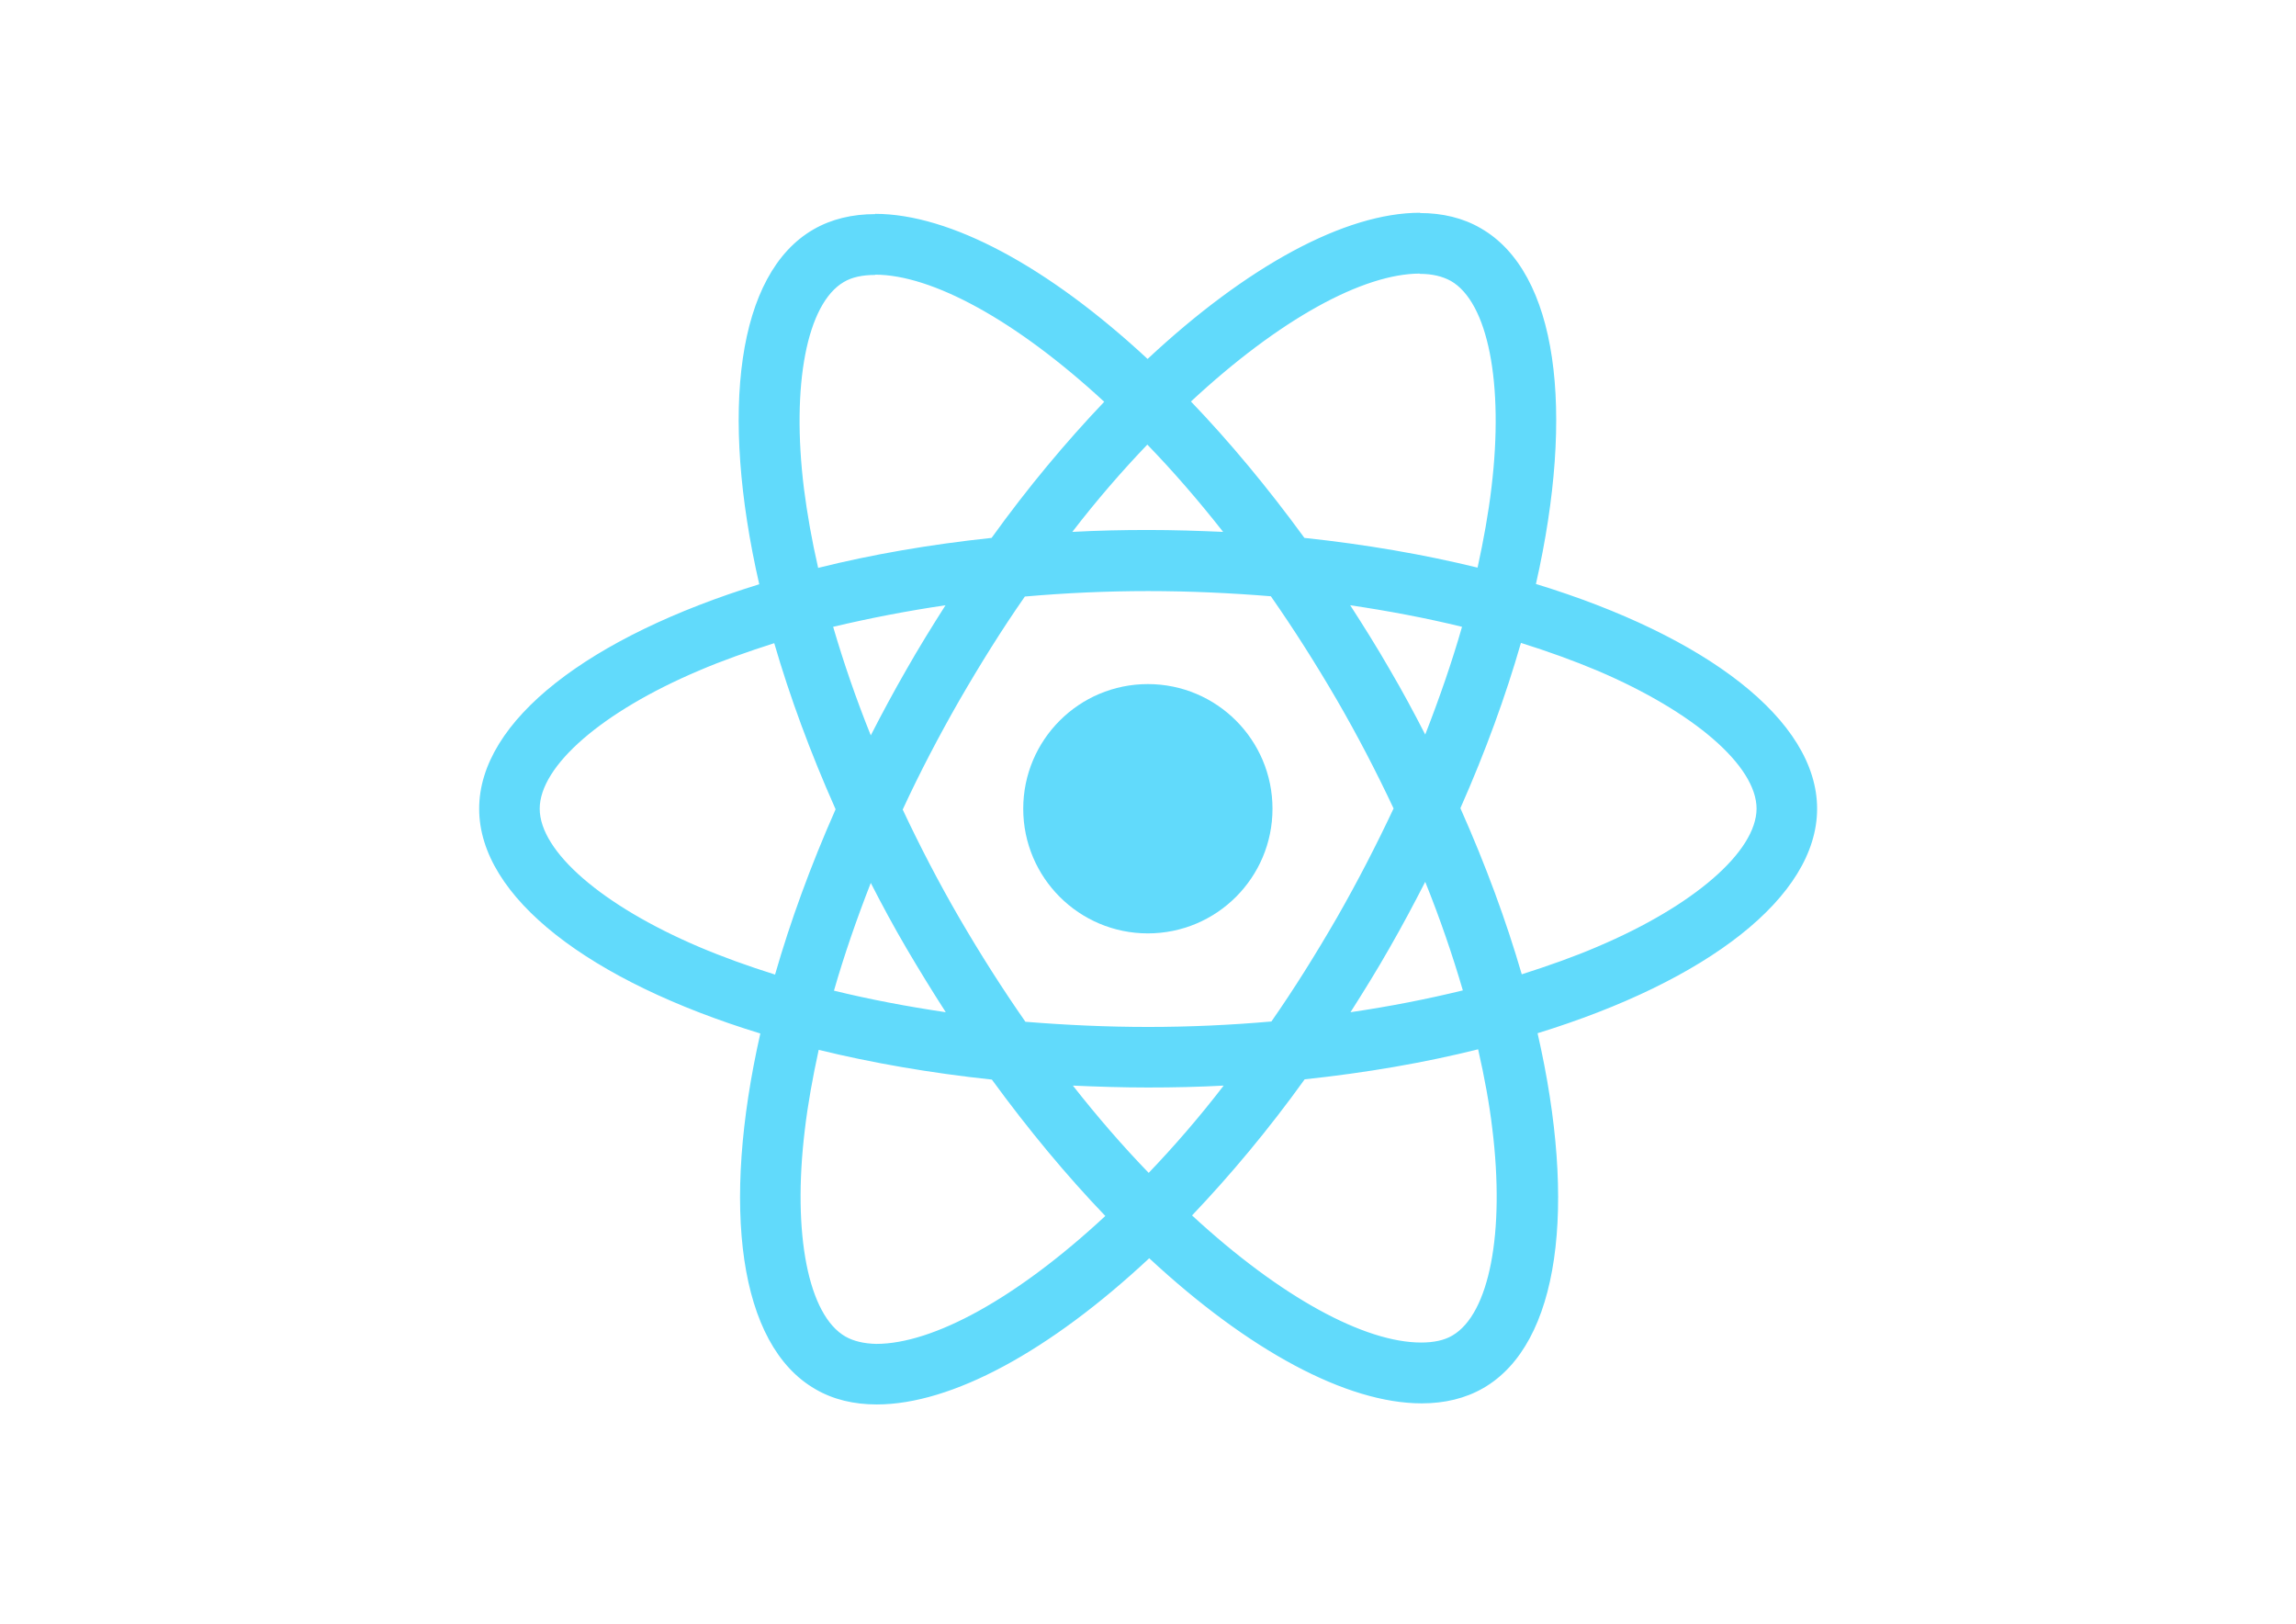
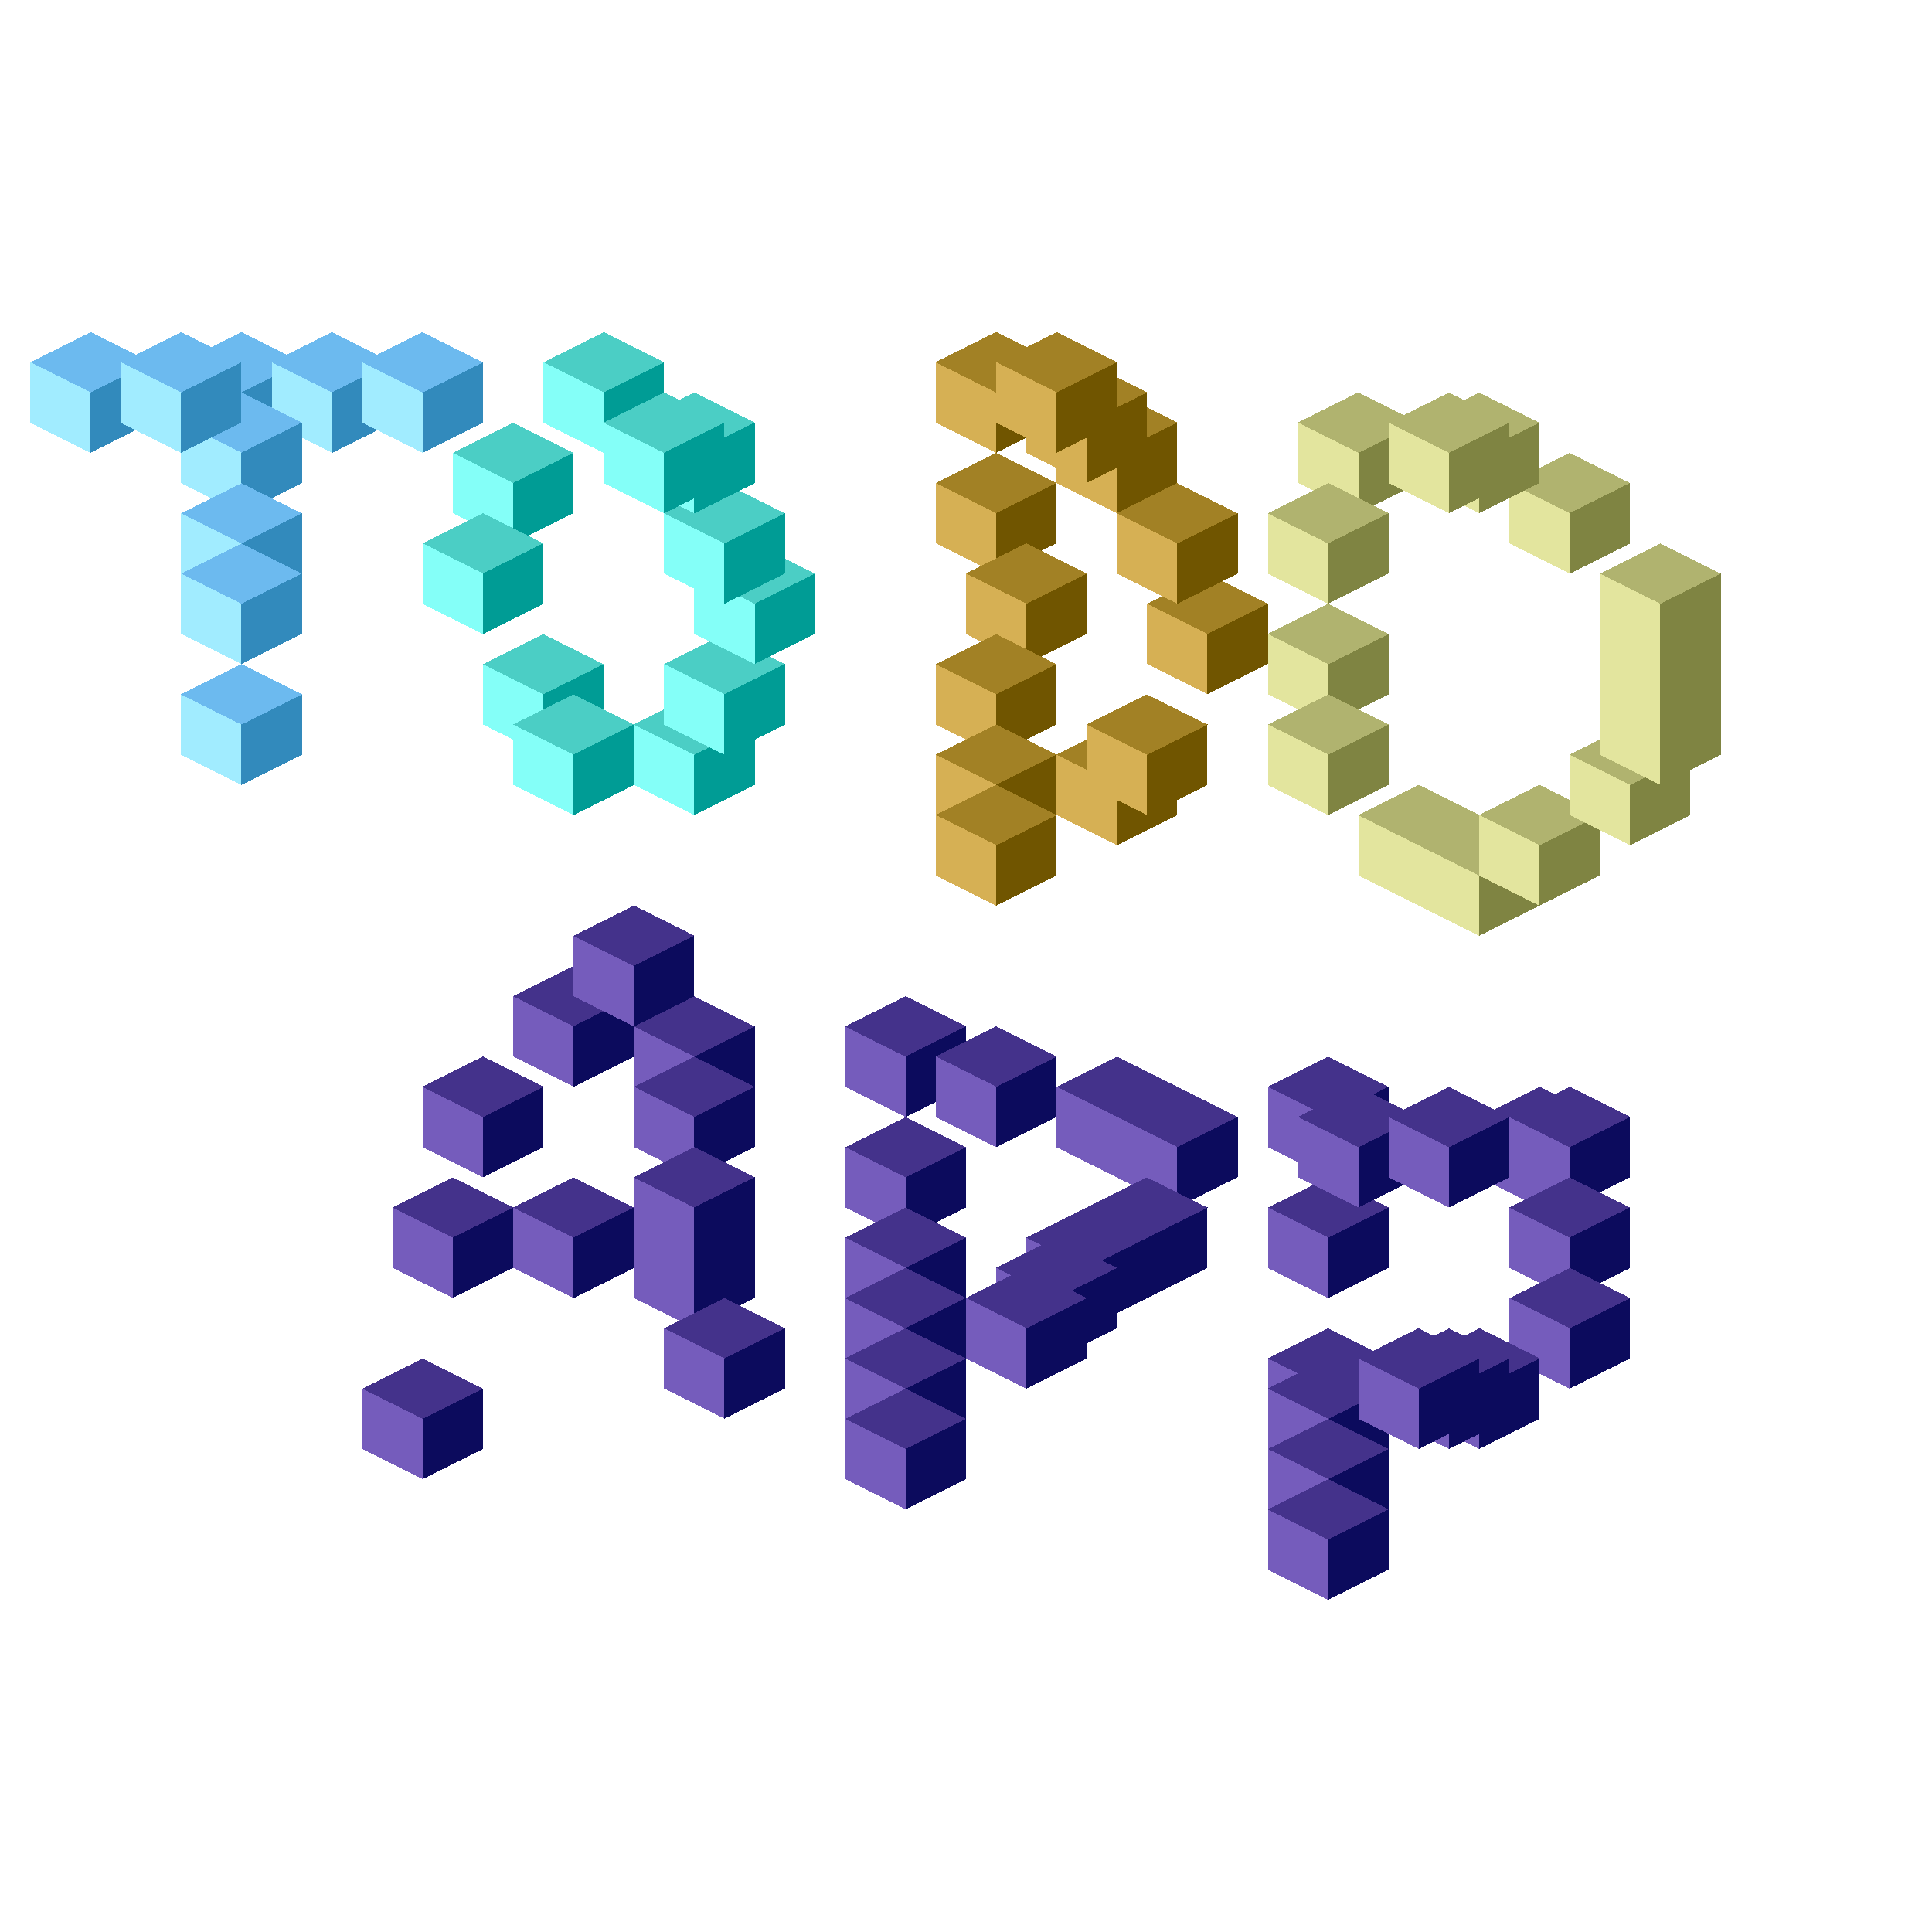
- <svg xmlns="http://www.w3.org/2000/svg" viewBox="0 0 841.9 595.3">
-   <g fill="#61DAFB">
-     <path d="M666.3 296.5c0-32.5-40.7-63.3-103.1-82.4 14.4-63.6 8-114.2-20.2-130.4-6.5-3.8-14.1-5.6-22.4-5.6v22.3c4.6 0 8.3.9 11.4 2.6 13.6 7.8 19.5 37.5 14.9 75.7-1.1 9.4-2.9 19.3-5.1 29.4-19.6-4.8-41-8.5-63.5-10.9-13.5-18.5-27.5-35.3-41.6-50 32.6-30.3 63.2-46.9 84-46.9V78c-27.5 0-63.5 19.6-99.9 53.6-36.4-33.8-72.4-53.2-99.9-53.2v22.3c20.7 0 51.4 16.5 84 46.6-14 14.7-28 31.4-41.3 49.9-22.6 2.4-44 6.1-63.6 11-2.3-10-4-19.7-5.2-29-4.7-38.2 1.1-67.9 14.6-75.8 3-1.8 6.9-2.6 11.5-2.6V78.5c-8.4 0-16 1.8-22.6 5.6-28.1 16.2-34.4 66.7-19.9 130.1-62.2 19.2-102.7 49.9-102.7 82.3 0 32.5 40.7 63.3 103.1 82.4-14.4 63.6-8 114.2 20.2 130.4 6.5 3.8 14.1 5.6 22.5 5.6 27.5 0 63.5-19.6 99.9-53.6 36.4 33.8 72.4 53.2 99.9 53.2 8.4 0 16-1.8 22.6-5.6 28.1-16.2 34.4-66.7 19.9-130.1 62-19.1 102.5-49.9 102.5-82.3zm-130.2-66.7c-3.7 12.9-8.3 26.2-13.5 39.5-4.1-8-8.4-16-13.1-24-4.6-8-9.5-15.8-14.4-23.4 14.2 2.1 27.9 4.7 41 7.9zm-45.8 106.5c-7.8 13.5-15.8 26.3-24.1 38.2-14.9 1.3-30 2-45.2 2-15.1 0-30.2-.7-45-1.9-8.3-11.9-16.4-24.6-24.2-38-7.6-13.1-14.5-26.4-20.8-39.8 6.2-13.4 13.2-26.8 20.7-39.9 7.8-13.5 15.8-26.3 24.1-38.2 14.9-1.3 30-2 45.2-2 15.1 0 30.2.7 45 1.9 8.3 11.9 16.4 24.6 24.2 38 7.6 13.1 14.5 26.4 20.8 39.8-6.3 13.4-13.2 26.8-20.7 39.9zm32.3-13c5.4 13.4 10 26.8 13.8 39.8-13.1 3.2-26.9 5.9-41.2 8 4.9-7.7 9.8-15.6 14.4-23.7 4.6-8 8.9-16.1 13-24.1zM421.2 430c-9.3-9.6-18.6-20.3-27.8-32 9 .4 18.2.7 27.5.7 9.4 0 18.7-.2 27.8-.7-9 11.7-18.3 22.4-27.5 32zm-74.4-58.9c-14.2-2.1-27.9-4.7-41-7.9 3.7-12.9 8.3-26.2 13.5-39.5 4.1 8 8.4 16 13.1 24 4.7 8 9.5 15.8 14.4 23.4zM420.7 163c9.3 9.6 18.6 20.3 27.8 32-9-.4-18.2-.7-27.5-.7-9.4 0-18.7.2-27.8.7 9-11.7 18.3-22.4 27.5-32zm-74 58.9c-4.9 7.7-9.8 15.6-14.4 23.7-4.6 8-8.9 16-13 24-5.4-13.4-10-26.8-13.8-39.8 13.1-3.1 26.9-5.8 41.2-7.9zm-90.5 125.2c-35.4-15.1-58.3-34.9-58.3-50.6 0-15.7 22.9-35.6 58.3-50.6 8.6-3.7 18-7 27.7-10.1 5.7 19.6 13.2 40 22.5 60.9-9.2 20.8-16.6 41.1-22.2 60.6-9.9-3.1-19.3-6.5-28-10.2zM310 490c-13.6-7.8-19.5-37.5-14.9-75.7 1.1-9.4 2.9-19.3 5.1-29.4 19.6 4.8 41 8.5 63.5 10.9 13.5 18.5 27.5 35.3 41.6 50-32.6 30.3-63.2 46.9-84 46.9-4.5-.1-8.3-1-11.3-2.7zm237.2-76.2c4.7 38.2-1.1 67.9-14.6 75.8-3 1.8-6.9 2.6-11.5 2.6-20.7 0-51.4-16.5-84-46.6 14-14.7 28-31.4 41.3-49.9 22.6-2.4 44-6.1 63.6-11 2.3 10.1 4.1 19.8 5.2 29.1zm38.5-66.7c-8.6 3.7-18 7-27.7 10.1-5.7-19.6-13.2-40-22.5-60.9 9.2-20.8 16.6-41.1 22.2-60.6 9.9 3.1 19.3 6.5 28.1 10.2 35.4 15.1 58.3 34.9 58.3 50.6-.1 15.7-23 35.6-58.4 50.6zM320.8 78.4z" />
-     <circle cx="420.9" cy="296.5" r="45.7" />
-     <path d="M520.5 78.1z" />
+ <svg xmlns="http://www.w3.org/2000/svg" xmlns:xlink="http://www.w3.org/1999/xlink" version="1.1" viewBox="0 0 800 800">
+   <symbol id="SvgjsSymbol1003">
+     <polygon points="0,12.5 25,0 50,12.5 25,25" />
+   </symbol>
+   <symbol id="SvgjsSymbol1004">
+     <polygon points="0,12.5 25,25 25,50 0,37.5" />
+   </symbol>
+   <symbol id="SvgjsSymbol1005">
+     <polygon points="25,25 50,12.5 50,37.5 25,50" />
+   </symbol>
+   <g shape-rendering="crispEdges">
+     <g>
+       <use xlink:href="#SvgjsSymbol1003" x="12.5" y="137.5" fill="hsl(204, 80%, 68%)" />
+       <use xlink:href="#SvgjsSymbol1004" x="12.5" y="137.5" fill="#a1ecff" />
+       <use xlink:href="#SvgjsSymbol1005" x="12.5" y="137.5" fill="#328abc" />
+     </g>
+     <g>
+       <use xlink:href="#SvgjsSymbol1003" x="75" y="137.5" fill="hsl(204, 80%, 68%)" />
+       <use xlink:href="#SvgjsSymbol1004" x="75" y="137.5" fill="#a1ecff" />
+       <use xlink:href="#SvgjsSymbol1005" x="75" y="137.5" fill="#328abc" />
+     </g>
+     <g>
+       <use xlink:href="#SvgjsSymbol1003" x="112.5" y="137.5" fill="hsl(204, 80%, 68%)" />
+       <use xlink:href="#SvgjsSymbol1004" x="112.5" y="137.5" fill="#a1ecff" />
+       <use xlink:href="#SvgjsSymbol1005" x="112.5" y="137.5" fill="#328abc" />
+     </g>
+     <g>
+       <use xlink:href="#SvgjsSymbol1003" x="75" y="162.5" fill="hsl(204, 80%, 68%)" />
+       <use xlink:href="#SvgjsSymbol1004" x="75" y="162.5" fill="#a1ecff" />
+       <use xlink:href="#SvgjsSymbol1005" x="75" y="162.5" fill="#328abc" />
+     </g>
+     <g>
+       <use xlink:href="#SvgjsSymbol1003" x="75" y="200" fill="hsl(204, 80%, 68%)" />
+       <use xlink:href="#SvgjsSymbol1004" x="75" y="200" fill="#a1ecff" />
+       <use xlink:href="#SvgjsSymbol1005" x="75" y="200" fill="#328abc" />
+     </g>
+     <g>
+       <use xlink:href="#SvgjsSymbol1003" x="75" y="225" fill="hsl(204, 80%, 68%)" />
+       <use xlink:href="#SvgjsSymbol1004" x="75" y="225" fill="#a1ecff" />
+       <use xlink:href="#SvgjsSymbol1005" x="75" y="225" fill="#328abc" />
+     </g>
+     <g>
+       <use xlink:href="#SvgjsSymbol1003" x="75" y="275" fill="hsl(204, 80%, 68%)" />
+       <use xlink:href="#SvgjsSymbol1004" x="75" y="275" fill="#a1ecff" />
+       <use xlink:href="#SvgjsSymbol1005" x="75" y="275" fill="#328abc" />
+     </g>
+     <g>
+       <use xlink:href="#SvgjsSymbol1003" x="150" y="137.5" fill="hsl(204, 80%, 68%)" />
+       <use xlink:href="#SvgjsSymbol1004" x="150" y="137.5" fill="#a1ecff" />
+       <use xlink:href="#SvgjsSymbol1005" x="150" y="137.5" fill="#328abc" />
+     </g>
+     <g>
+       <use xlink:href="#SvgjsSymbol1003" x="50" y="137.5" fill="hsl(204, 80%, 68%)" />
+       <use xlink:href="#SvgjsSymbol1004" x="50" y="137.5" fill="#a1ecff" />
+       <use xlink:href="#SvgjsSymbol1005" x="50" y="137.5" fill="#328abc" />
+     </g>
+     <g>
+       <use xlink:href="#SvgjsSymbol1003" x="225" y="137.5" fill="hsl(176, 57%, 55%)" />
+       <use xlink:href="#SvgjsSymbol1004" x="225" y="137.5" fill="#84fff8" />
+       <use xlink:href="#SvgjsSymbol1005" x="225" y="137.5" fill="#009c95" />
+     </g>
+     <g>
+       <use xlink:href="#SvgjsSymbol1003" x="187.5" y="175" fill="hsl(176, 57%, 55%)" />
+       <use xlink:href="#SvgjsSymbol1004" x="187.5" y="175" fill="#84fff8" />
+       <use xlink:href="#SvgjsSymbol1005" x="187.5" y="175" fill="#009c95" />
+     </g>
+     <g>
+       <use xlink:href="#SvgjsSymbol1003" x="175" y="212.5" fill="hsl(176, 57%, 55%)" />
+       <use xlink:href="#SvgjsSymbol1004" x="175" y="212.5" fill="#84fff8" />
+       <use xlink:href="#SvgjsSymbol1005" x="175" y="212.5" fill="#009c95" />
+     </g>
+     <g>
+       <use xlink:href="#SvgjsSymbol1003" x="200" y="262.5" fill="hsl(176, 57%, 55%)" />
+       <use xlink:href="#SvgjsSymbol1004" x="200" y="262.5" fill="#84fff8" />
+       <use xlink:href="#SvgjsSymbol1005" x="200" y="262.5" fill="#009c95" />
+     </g>
+     <g>
+       <use xlink:href="#SvgjsSymbol1003" x="212.5" y="287.5" fill="hsl(176, 57%, 55%)" />
+       <use xlink:href="#SvgjsSymbol1004" x="212.5" y="287.5" fill="#84fff8" />
+       <use xlink:href="#SvgjsSymbol1005" x="212.5" y="287.5" fill="#009c95" />
+     </g>
+     <g>
+       <use xlink:href="#SvgjsSymbol1003" x="262.5" y="287.5" fill="hsl(176, 57%, 55%)" />
+       <use xlink:href="#SvgjsSymbol1004" x="262.5" y="287.5" fill="#84fff8" />
+       <use xlink:href="#SvgjsSymbol1005" x="262.5" y="287.5" fill="#009c95" />
+     </g>
+     <g>
+       <use xlink:href="#SvgjsSymbol1003" x="275" y="262.5" fill="hsl(176, 57%, 55%)" />
+       <use xlink:href="#SvgjsSymbol1004" x="275" y="262.5" fill="#84fff8" />
+       <use xlink:href="#SvgjsSymbol1005" x="275" y="262.5" fill="#009c95" />
+     </g>
+     <g>
+       <use xlink:href="#SvgjsSymbol1003" x="287.5" y="225" fill="hsl(176, 57%, 55%)" />
+       <use xlink:href="#SvgjsSymbol1004" x="287.5" y="225" fill="#84fff8" />
+       <use xlink:href="#SvgjsSymbol1005" x="287.5" y="225" fill="#009c95" />
+     </g>
+     <g>
+       <use xlink:href="#SvgjsSymbol1003" x="275" y="200" fill="hsl(176, 57%, 55%)" />
+       <use xlink:href="#SvgjsSymbol1004" x="275" y="200" fill="#84fff8" />
+       <use xlink:href="#SvgjsSymbol1005" x="275" y="200" fill="#009c95" />
+     </g>
+     <g>
+       <use xlink:href="#SvgjsSymbol1003" x="262.5" y="162.5" fill="hsl(176, 57%, 55%)" />
+       <use xlink:href="#SvgjsSymbol1004" x="262.5" y="162.5" fill="#84fff8" />
+       <use xlink:href="#SvgjsSymbol1005" x="262.5" y="162.5" fill="#009c95" />
+     </g>
+     <g>
+       <use xlink:href="#SvgjsSymbol1003" x="250" y="162.5" fill="hsl(176, 57%, 55%)" />
+       <use xlink:href="#SvgjsSymbol1004" x="250" y="162.5" fill="#84fff8" />
+       <use xlink:href="#SvgjsSymbol1005" x="250" y="162.5" fill="#009c95" />
+     </g>
+     <g>
+       <use xlink:href="#SvgjsSymbol1003" x="387.5" y="137.5" fill="hsl(44, 63%, 39%)" />
+       <use xlink:href="#SvgjsSymbol1004" x="387.5" y="137.5" fill="#d6b054" />
+       <use xlink:href="#SvgjsSymbol1005" x="387.5" y="137.5" fill="#705500" />
+     </g>
+     <g>
+       <use xlink:href="#SvgjsSymbol1003" x="387.5" y="187.5" fill="hsl(44, 63%, 39%)" />
+       <use xlink:href="#SvgjsSymbol1004" x="387.5" y="187.5" fill="#d6b054" />
+       <use xlink:href="#SvgjsSymbol1005" x="387.5" y="187.5" fill="#705500" />
+     </g>
+     <g>
+       <use xlink:href="#SvgjsSymbol1003" x="400" y="225" fill="hsl(44, 63%, 39%)" />
+       <use xlink:href="#SvgjsSymbol1004" x="400" y="225" fill="#d6b054" />
+       <use xlink:href="#SvgjsSymbol1005" x="400" y="225" fill="#705500" />
+     </g>
+     <g>
+       <use xlink:href="#SvgjsSymbol1003" x="387.5" y="262.5" fill="hsl(44, 63%, 39%)" />
+       <use xlink:href="#SvgjsSymbol1004" x="387.5" y="262.5" fill="#d6b054" />
+       <use xlink:href="#SvgjsSymbol1005" x="387.5" y="262.5" fill="#705500" />
+     </g>
+     <g>
+       <use xlink:href="#SvgjsSymbol1003" x="387.5" y="300" fill="hsl(44, 63%, 39%)" />
+       <use xlink:href="#SvgjsSymbol1004" x="387.5" y="300" fill="#d6b054" />
+       <use xlink:href="#SvgjsSymbol1005" x="387.5" y="300" fill="#705500" />
+     </g>
+     <g>
+       <use xlink:href="#SvgjsSymbol1003" x="387.5" y="325" fill="hsl(44, 63%, 39%)" />
+       <use xlink:href="#SvgjsSymbol1004" x="387.5" y="325" fill="#d6b054" />
+       <use xlink:href="#SvgjsSymbol1005" x="387.5" y="325" fill="#705500" />
+     </g>
+     <g>
+       <use xlink:href="#SvgjsSymbol1003" x="437.5" y="300" fill="hsl(44, 63%, 39%)" />
+       <use xlink:href="#SvgjsSymbol1004" x="437.5" y="300" fill="#d6b054" />
+       <use xlink:href="#SvgjsSymbol1005" x="437.5" y="300" fill="#705500" />
+     </g>
+     <g>
+       <use xlink:href="#SvgjsSymbol1003" x="450" y="287.5" fill="hsl(44, 63%, 39%)" />
+       <use xlink:href="#SvgjsSymbol1004" x="450" y="287.5" fill="#d6b054" />
+       <use xlink:href="#SvgjsSymbol1005" x="450" y="287.5" fill="#705500" />
+     </g>
+     <g>
+       <use xlink:href="#SvgjsSymbol1003" x="475" y="237.5" fill="hsl(44, 63%, 39%)" />
+       <use xlink:href="#SvgjsSymbol1004" x="475" y="237.5" fill="#d6b054" />
+       <use xlink:href="#SvgjsSymbol1005" x="475" y="237.5" fill="#705500" />
+     </g>
+     <g>
+       <use xlink:href="#SvgjsSymbol1003" x="462.5" y="200" fill="hsl(44, 63%, 39%)" />
+       <use xlink:href="#SvgjsSymbol1004" x="462.5" y="200" fill="#d6b054" />
+       <use xlink:href="#SvgjsSymbol1005" x="462.5" y="200" fill="#705500" />
+     </g>
+     <g>
+       <use xlink:href="#SvgjsSymbol1003" x="437.5" y="162.5" fill="hsl(44, 63%, 39%)" />
+       <use xlink:href="#SvgjsSymbol1004" x="437.5" y="162.5" fill="#d6b054" />
+       <use xlink:href="#SvgjsSymbol1005" x="437.5" y="162.5" fill="#705500" />
+     </g>
+     <g>
+       <use xlink:href="#SvgjsSymbol1003" x="425" y="150" fill="hsl(44, 63%, 39%)" />
+       <use xlink:href="#SvgjsSymbol1004" x="425" y="150" fill="#d6b054" />
+       <use xlink:href="#SvgjsSymbol1005" x="425" y="150" fill="#705500" />
+     </g>
+     <g>
+       <use xlink:href="#SvgjsSymbol1003" x="412.5" y="137.5" fill="hsl(44, 63%, 39%)" />
+       <use xlink:href="#SvgjsSymbol1004" x="412.5" y="137.5" fill="#d6b054" />
+       <use xlink:href="#SvgjsSymbol1005" x="412.5" y="137.5" fill="#705500" />
+     </g>
+     <g>
+       <use xlink:href="#SvgjsSymbol1003" x="537.5" y="162.5" fill="hsl(63, 31%, 57%)" />
+       <use xlink:href="#SvgjsSymbol1004" x="537.5" y="162.5" fill="#e3e59e" />
+       <use xlink:href="#SvgjsSymbol1005" x="537.5" y="162.5" fill="#7f8442" />
+     </g>
+     <g>
+       <use xlink:href="#SvgjsSymbol1003" x="525" y="200" fill="hsl(63, 31%, 57%)" />
+       <use xlink:href="#SvgjsSymbol1004" x="525" y="200" fill="#e3e59e" />
+       <use xlink:href="#SvgjsSymbol1005" x="525" y="200" fill="#7f8442" />
+     </g>
+     <g>
+       <use xlink:href="#SvgjsSymbol1003" x="525" y="250" fill="hsl(63, 31%, 57%)" />
+       <use xlink:href="#SvgjsSymbol1004" x="525" y="250" fill="#e3e59e" />
+       <use xlink:href="#SvgjsSymbol1005" x="525" y="250" fill="#7f8442" />
+     </g>
+     <g>
+       <use xlink:href="#SvgjsSymbol1003" x="525" y="287.5" fill="hsl(63, 31%, 57%)" />
+       <use xlink:href="#SvgjsSymbol1004" x="525" y="287.5" fill="#e3e59e" />
+       <use xlink:href="#SvgjsSymbol1005" x="525" y="287.5" fill="#7f8442" />
+     </g>
+     <g>
+       <use xlink:href="#SvgjsSymbol1003" x="562.5" y="325" fill="hsl(63, 31%, 57%)" />
+       <use xlink:href="#SvgjsSymbol1004" x="562.5" y="325" fill="#e3e59e" />
+       <use xlink:href="#SvgjsSymbol1005" x="562.5" y="325" fill="#7f8442" />
+     </g>
+     <g>
+       <use xlink:href="#SvgjsSymbol1003" x="587.5" y="337.5" fill="hsl(63, 31%, 57%)" />
+       <use xlink:href="#SvgjsSymbol1004" x="587.5" y="337.5" fill="#e3e59e" />
+       <use xlink:href="#SvgjsSymbol1005" x="587.5" y="337.5" fill="#7f8442" />
+     </g>
+     <g>
+       <use xlink:href="#SvgjsSymbol1003" x="612.5" y="325" fill="hsl(63, 31%, 57%)" />
+       <use xlink:href="#SvgjsSymbol1004" x="612.5" y="325" fill="#e3e59e" />
+       <use xlink:href="#SvgjsSymbol1005" x="612.5" y="325" fill="#7f8442" />
+     </g>
+     <g>
+       <use xlink:href="#SvgjsSymbol1003" x="650" y="300" fill="hsl(63, 31%, 57%)" />
+       <use xlink:href="#SvgjsSymbol1004" x="650" y="300" fill="#e3e59e" />
+       <use xlink:href="#SvgjsSymbol1005" x="650" y="300" fill="#7f8442" />
+     </g>
+     <g>
+       <use xlink:href="#SvgjsSymbol1003" x="662.5" y="275" fill="hsl(63, 31%, 57%)" />
+       <use xlink:href="#SvgjsSymbol1004" x="662.5" y="275" fill="#e3e59e" />
+       <use xlink:href="#SvgjsSymbol1005" x="662.5" y="275" fill="#7f8442" />
+     </g>
+     <g>
+       <use xlink:href="#SvgjsSymbol1003" x="662.5" y="250" fill="hsl(63, 31%, 57%)" />
+       <use xlink:href="#SvgjsSymbol1004" x="662.5" y="250" fill="#e3e59e" />
+       <use xlink:href="#SvgjsSymbol1005" x="662.5" y="250" fill="#7f8442" />
+     </g>
+     <g>
+       <use xlink:href="#SvgjsSymbol1003" x="662.5" y="225" fill="hsl(63, 31%, 57%)" />
+       <use xlink:href="#SvgjsSymbol1004" x="662.5" y="225" fill="#e3e59e" />
+       <use xlink:href="#SvgjsSymbol1005" x="662.5" y="225" fill="#7f8442" />
+     </g>
+     <g>
+       <use xlink:href="#SvgjsSymbol1003" x="625" y="187.5" fill="hsl(63, 31%, 57%)" />
+       <use xlink:href="#SvgjsSymbol1004" x="625" y="187.5" fill="#e3e59e" />
+       <use xlink:href="#SvgjsSymbol1005" x="625" y="187.5" fill="#7f8442" />
+     </g>
+     <g>
+       <use xlink:href="#SvgjsSymbol1003" x="587.5" y="162.5" fill="hsl(63, 31%, 57%)" />
+       <use xlink:href="#SvgjsSymbol1004" x="587.5" y="162.5" fill="#e3e59e" />
+       <use xlink:href="#SvgjsSymbol1005" x="587.5" y="162.5" fill="#7f8442" />
+     </g>
+     <g>
+       <use xlink:href="#SvgjsSymbol1003" x="575" y="162.5" fill="hsl(63, 31%, 57%)" />
+       <use xlink:href="#SvgjsSymbol1004" x="575" y="162.5" fill="#e3e59e" />
+       <use xlink:href="#SvgjsSymbol1005" x="575" y="162.5" fill="#7f8442" />
+     </g>
+     <g>
+       <use xlink:href="#SvgjsSymbol1003" x="175" y="437.5" fill="hsl(252, 47%, 37%)" />
+       <use xlink:href="#SvgjsSymbol1004" x="175" y="437.5" fill="#755cbc" />
+       <use xlink:href="#SvgjsSymbol1005" x="175" y="437.5" fill="#0c0b5d" />
+     </g>
+     <g>
+       <use xlink:href="#SvgjsSymbol1003" x="212.5" y="400" fill="hsl(252, 47%, 37%)" />
+       <use xlink:href="#SvgjsSymbol1004" x="212.5" y="400" fill="#755cbc" />
+       <use xlink:href="#SvgjsSymbol1005" x="212.5" y="400" fill="#0c0b5d" />
+     </g>
+     <g>
+       <use xlink:href="#SvgjsSymbol1003" x="237.5" y="375" fill="hsl(252, 47%, 37%)" />
+       <use xlink:href="#SvgjsSymbol1004" x="237.5" y="375" fill="#755cbc" />
+       <use xlink:href="#SvgjsSymbol1005" x="237.5" y="375" fill="#0c0b5d" />
+     </g>
+     <g>
+       <use xlink:href="#SvgjsSymbol1003" x="262.5" y="412.5" fill="hsl(252, 47%, 37%)" />
+       <use xlink:href="#SvgjsSymbol1004" x="262.5" y="412.5" fill="#755cbc" />
+       <use xlink:href="#SvgjsSymbol1005" x="262.5" y="412.5" fill="#0c0b5d" />
+     </g>
+     <g>
+       <use xlink:href="#SvgjsSymbol1003" x="262.5" y="437.5" fill="hsl(252, 47%, 37%)" />
+       <use xlink:href="#SvgjsSymbol1004" x="262.5" y="437.5" fill="#755cbc" />
+       <use xlink:href="#SvgjsSymbol1005" x="262.5" y="437.5" fill="#0c0b5d" />
+     </g>
+     <g>
+       <use xlink:href="#SvgjsSymbol1003" x="262.5" y="500" fill="hsl(252, 47%, 37%)" />
+       <use xlink:href="#SvgjsSymbol1004" x="262.5" y="500" fill="#755cbc" />
+       <use xlink:href="#SvgjsSymbol1005" x="262.5" y="500" fill="#0c0b5d" />
+     </g>
+     <g>
+       <use xlink:href="#SvgjsSymbol1003" x="275" y="537.5" fill="hsl(252, 47%, 37%)" />
+       <use xlink:href="#SvgjsSymbol1004" x="275" y="537.5" fill="#755cbc" />
+       <use xlink:href="#SvgjsSymbol1005" x="275" y="537.5" fill="#0c0b5d" />
+     </g>
+     <g>
+       <use xlink:href="#SvgjsSymbol1003" x="212.5" y="487.5" fill="hsl(252, 47%, 37%)" />
+       <use xlink:href="#SvgjsSymbol1004" x="212.5" y="487.5" fill="#755cbc" />
+       <use xlink:href="#SvgjsSymbol1005" x="212.5" y="487.5" fill="#0c0b5d" />
+     </g>
+     <g>
+       <use xlink:href="#SvgjsSymbol1003" x="262.5" y="475" fill="hsl(252, 47%, 37%)" />
+       <use xlink:href="#SvgjsSymbol1004" x="262.5" y="475" fill="#755cbc" />
+       <use xlink:href="#SvgjsSymbol1005" x="262.5" y="475" fill="#0c0b5d" />
+     </g>
+     <g>
+       <use xlink:href="#SvgjsSymbol1003" x="162.5" y="487.5" fill="hsl(252, 47%, 37%)" />
+       <use xlink:href="#SvgjsSymbol1004" x="162.5" y="487.5" fill="#755cbc" />
+       <use xlink:href="#SvgjsSymbol1005" x="162.5" y="487.5" fill="#0c0b5d" />
+     </g>
+     <g>
+       <use xlink:href="#SvgjsSymbol1003" x="150" y="562.5" fill="hsl(252, 47%, 37%)" />
+       <use xlink:href="#SvgjsSymbol1004" x="150" y="562.5" fill="#755cbc" />
+       <use xlink:href="#SvgjsSymbol1005" x="150" y="562.5" fill="#0c0b5d" />
+     </g>
+     <g>
+       <use xlink:href="#SvgjsSymbol1003" x="350" y="412.5" fill="hsl(252, 47%, 37%)" />
+       <use xlink:href="#SvgjsSymbol1004" x="350" y="412.5" fill="#755cbc" />
+       <use xlink:href="#SvgjsSymbol1005" x="350" y="412.5" fill="#0c0b5d" />
+     </g>
+     <g>
+       <use xlink:href="#SvgjsSymbol1003" x="350" y="462.5" fill="hsl(252, 47%, 37%)" />
+       <use xlink:href="#SvgjsSymbol1004" x="350" y="462.5" fill="#755cbc" />
+       <use xlink:href="#SvgjsSymbol1005" x="350" y="462.5" fill="#0c0b5d" />
+     </g>
+     <g>
+       <use xlink:href="#SvgjsSymbol1003" x="350" y="500" fill="hsl(252, 47%, 37%)" />
+       <use xlink:href="#SvgjsSymbol1004" x="350" y="500" fill="#755cbc" />
+       <use xlink:href="#SvgjsSymbol1005" x="350" y="500" fill="#0c0b5d" />
+     </g>
+     <g>
+       <use xlink:href="#SvgjsSymbol1003" x="350" y="525" fill="hsl(252, 47%, 37%)" />
+       <use xlink:href="#SvgjsSymbol1004" x="350" y="525" fill="#755cbc" />
+       <use xlink:href="#SvgjsSymbol1005" x="350" y="525" fill="#0c0b5d" />
+     </g>
+     <g>
+       <use xlink:href="#SvgjsSymbol1003" x="350" y="550" fill="hsl(252, 47%, 37%)" />
+       <use xlink:href="#SvgjsSymbol1004" x="350" y="550" fill="#755cbc" />
+       <use xlink:href="#SvgjsSymbol1005" x="350" y="550" fill="#0c0b5d" />
+     </g>
+     <g>
+       <use xlink:href="#SvgjsSymbol1003" x="350" y="575" fill="hsl(252, 47%, 37%)" />
+       <use xlink:href="#SvgjsSymbol1004" x="350" y="575" fill="#755cbc" />
+       <use xlink:href="#SvgjsSymbol1005" x="350" y="575" fill="#0c0b5d" />
+     </g>
+     <g>
+       <use xlink:href="#SvgjsSymbol1003" x="387.5" y="425" fill="hsl(252, 47%, 37%)" />
+       <use xlink:href="#SvgjsSymbol1004" x="387.5" y="425" fill="#755cbc" />
+       <use xlink:href="#SvgjsSymbol1005" x="387.5" y="425" fill="#0c0b5d" />
+     </g>
+     <g>
+       <use xlink:href="#SvgjsSymbol1003" x="437.5" y="437.5" fill="hsl(252, 47%, 37%)" />
+       <use xlink:href="#SvgjsSymbol1004" x="437.5" y="437.5" fill="#755cbc" />
+       <use xlink:href="#SvgjsSymbol1005" x="437.5" y="437.5" fill="#0c0b5d" />
+     </g>
+     <g>
+       <use xlink:href="#SvgjsSymbol1003" x="462.5" y="450" fill="hsl(252, 47%, 37%)" />
+       <use xlink:href="#SvgjsSymbol1004" x="462.5" y="450" fill="#755cbc" />
+       <use xlink:href="#SvgjsSymbol1005" x="462.5" y="450" fill="#0c0b5d" />
+     </g>
+     <g>
+       <use xlink:href="#SvgjsSymbol1003" x="450" y="487.5" fill="hsl(252, 47%, 37%)" />
+       <use xlink:href="#SvgjsSymbol1004" x="450" y="487.5" fill="#755cbc" />
+       <use xlink:href="#SvgjsSymbol1005" x="450" y="487.5" fill="#0c0b5d" />
+     </g>
+     <g>
+       <use xlink:href="#SvgjsSymbol1003" x="425" y="500" fill="hsl(252, 47%, 37%)" />
+       <use xlink:href="#SvgjsSymbol1004" x="425" y="500" fill="#755cbc" />
+       <use xlink:href="#SvgjsSymbol1005" x="425" y="500" fill="#0c0b5d" />
+     </g>
+     <g>
+       <use xlink:href="#SvgjsSymbol1003" x="412.5" y="512.5" fill="hsl(252, 47%, 37%)" />
+       <use xlink:href="#SvgjsSymbol1004" x="412.5" y="512.5" fill="#755cbc" />
+       <use xlink:href="#SvgjsSymbol1005" x="412.5" y="512.5" fill="#0c0b5d" />
+     </g>
+     <g>
+       <use xlink:href="#SvgjsSymbol1003" x="400" y="525" fill="hsl(252, 47%, 37%)" />
+       <use xlink:href="#SvgjsSymbol1004" x="400" y="525" fill="#755cbc" />
+       <use xlink:href="#SvgjsSymbol1005" x="400" y="525" fill="#0c0b5d" />
+     </g>
+     <g>
+       <use xlink:href="#SvgjsSymbol1003" x="525" y="437.5" fill="hsl(252, 47%, 37%)" />
+       <use xlink:href="#SvgjsSymbol1004" x="525" y="437.5" fill="#755cbc" />
+       <use xlink:href="#SvgjsSymbol1005" x="525" y="437.5" fill="#0c0b5d" />
+     </g>
+     <g>
+       <use xlink:href="#SvgjsSymbol1003" x="525" y="487.5" fill="hsl(252, 47%, 37%)" />
+       <use xlink:href="#SvgjsSymbol1004" x="525" y="487.5" fill="#755cbc" />
+       <use xlink:href="#SvgjsSymbol1005" x="525" y="487.5" fill="#0c0b5d" />
+     </g>
+     <g>
+       <use xlink:href="#SvgjsSymbol1003" x="525" y="550" fill="hsl(252, 47%, 37%)" />
+       <use xlink:href="#SvgjsSymbol1004" x="525" y="550" fill="#755cbc" />
+       <use xlink:href="#SvgjsSymbol1005" x="525" y="550" fill="#0c0b5d" />
+     </g>
+     <g>
+       <use xlink:href="#SvgjsSymbol1003" x="525" y="562.5" fill="hsl(252, 47%, 37%)" />
+       <use xlink:href="#SvgjsSymbol1004" x="525" y="562.5" fill="#755cbc" />
+       <use xlink:href="#SvgjsSymbol1005" x="525" y="562.5" fill="#0c0b5d" />
+     </g>
+     <g>
+       <use xlink:href="#SvgjsSymbol1003" x="525" y="587.5" fill="hsl(252, 47%, 37%)" />
+       <use xlink:href="#SvgjsSymbol1004" x="525" y="587.5" fill="#755cbc" />
+       <use xlink:href="#SvgjsSymbol1005" x="525" y="587.5" fill="#0c0b5d" />
+     </g>
+     <g>
+       <use xlink:href="#SvgjsSymbol1003" x="525" y="612.5" fill="hsl(252, 47%, 37%)" />
+       <use xlink:href="#SvgjsSymbol1004" x="525" y="612.5" fill="#755cbc" />
+       <use xlink:href="#SvgjsSymbol1005" x="525" y="612.5" fill="#0c0b5d" />
+     </g>
+     <g>
+       <use xlink:href="#SvgjsSymbol1003" x="537.5" y="450" fill="hsl(252, 47%, 37%)" />
+       <use xlink:href="#SvgjsSymbol1004" x="537.5" y="450" fill="#755cbc" />
+       <use xlink:href="#SvgjsSymbol1005" x="537.5" y="450" fill="#0c0b5d" />
+     </g>
+     <g>
+       <use xlink:href="#SvgjsSymbol1003" x="612.5" y="450" fill="hsl(252, 47%, 37%)" />
+       <use xlink:href="#SvgjsSymbol1004" x="612.5" y="450" fill="#755cbc" />
+       <use xlink:href="#SvgjsSymbol1005" x="612.5" y="450" fill="#0c0b5d" />
+     </g>
+     <g>
+       <use xlink:href="#SvgjsSymbol1003" x="625" y="450" fill="hsl(252, 47%, 37%)" />
+       <use xlink:href="#SvgjsSymbol1004" x="625" y="450" fill="#755cbc" />
+       <use xlink:href="#SvgjsSymbol1005" x="625" y="450" fill="#0c0b5d" />
+     </g>
+     <g>
+       <use xlink:href="#SvgjsSymbol1003" x="625" y="487.5" fill="hsl(252, 47%, 37%)" />
+       <use xlink:href="#SvgjsSymbol1004" x="625" y="487.5" fill="#755cbc" />
+       <use xlink:href="#SvgjsSymbol1005" x="625" y="487.5" fill="#0c0b5d" />
+     </g>
+     <g>
+       <use xlink:href="#SvgjsSymbol1003" x="625" y="525" fill="hsl(252, 47%, 37%)" />
+       <use xlink:href="#SvgjsSymbol1004" x="625" y="525" fill="#755cbc" />
+       <use xlink:href="#SvgjsSymbol1005" x="625" y="525" fill="#0c0b5d" />
+     </g>
+     <g>
+       <use xlink:href="#SvgjsSymbol1003" x="587.5" y="550" fill="hsl(252, 47%, 37%)" />
+       <use xlink:href="#SvgjsSymbol1004" x="587.5" y="550" fill="#755cbc" />
+       <use xlink:href="#SvgjsSymbol1005" x="587.5" y="550" fill="#0c0b5d" />
+     </g>
+     <g>
+       <use xlink:href="#SvgjsSymbol1003" x="575" y="550" fill="hsl(252, 47%, 37%)" />
+       <use xlink:href="#SvgjsSymbol1004" x="575" y="550" fill="#755cbc" />
+       <use xlink:href="#SvgjsSymbol1005" x="575" y="550" fill="#0c0b5d" />
+     </g>
+     <g>
+       <use xlink:href="#SvgjsSymbol1003" x="562.5" y="550" fill="hsl(252, 47%, 37%)" />
+       <use xlink:href="#SvgjsSymbol1004" x="562.5" y="550" fill="#755cbc" />
+       <use xlink:href="#SvgjsSymbol1005" x="562.5" y="550" fill="#0c0b5d" />
+     </g>
+     <g>
+       <use xlink:href="#SvgjsSymbol1003" x="575" y="450" fill="hsl(252, 47%, 37%)" />
+       <use xlink:href="#SvgjsSymbol1004" x="575" y="450" fill="#755cbc" />
+       <use xlink:href="#SvgjsSymbol1005" x="575" y="450" fill="#0c0b5d" />
+     </g>
  </g>
+   <g />
</svg>
